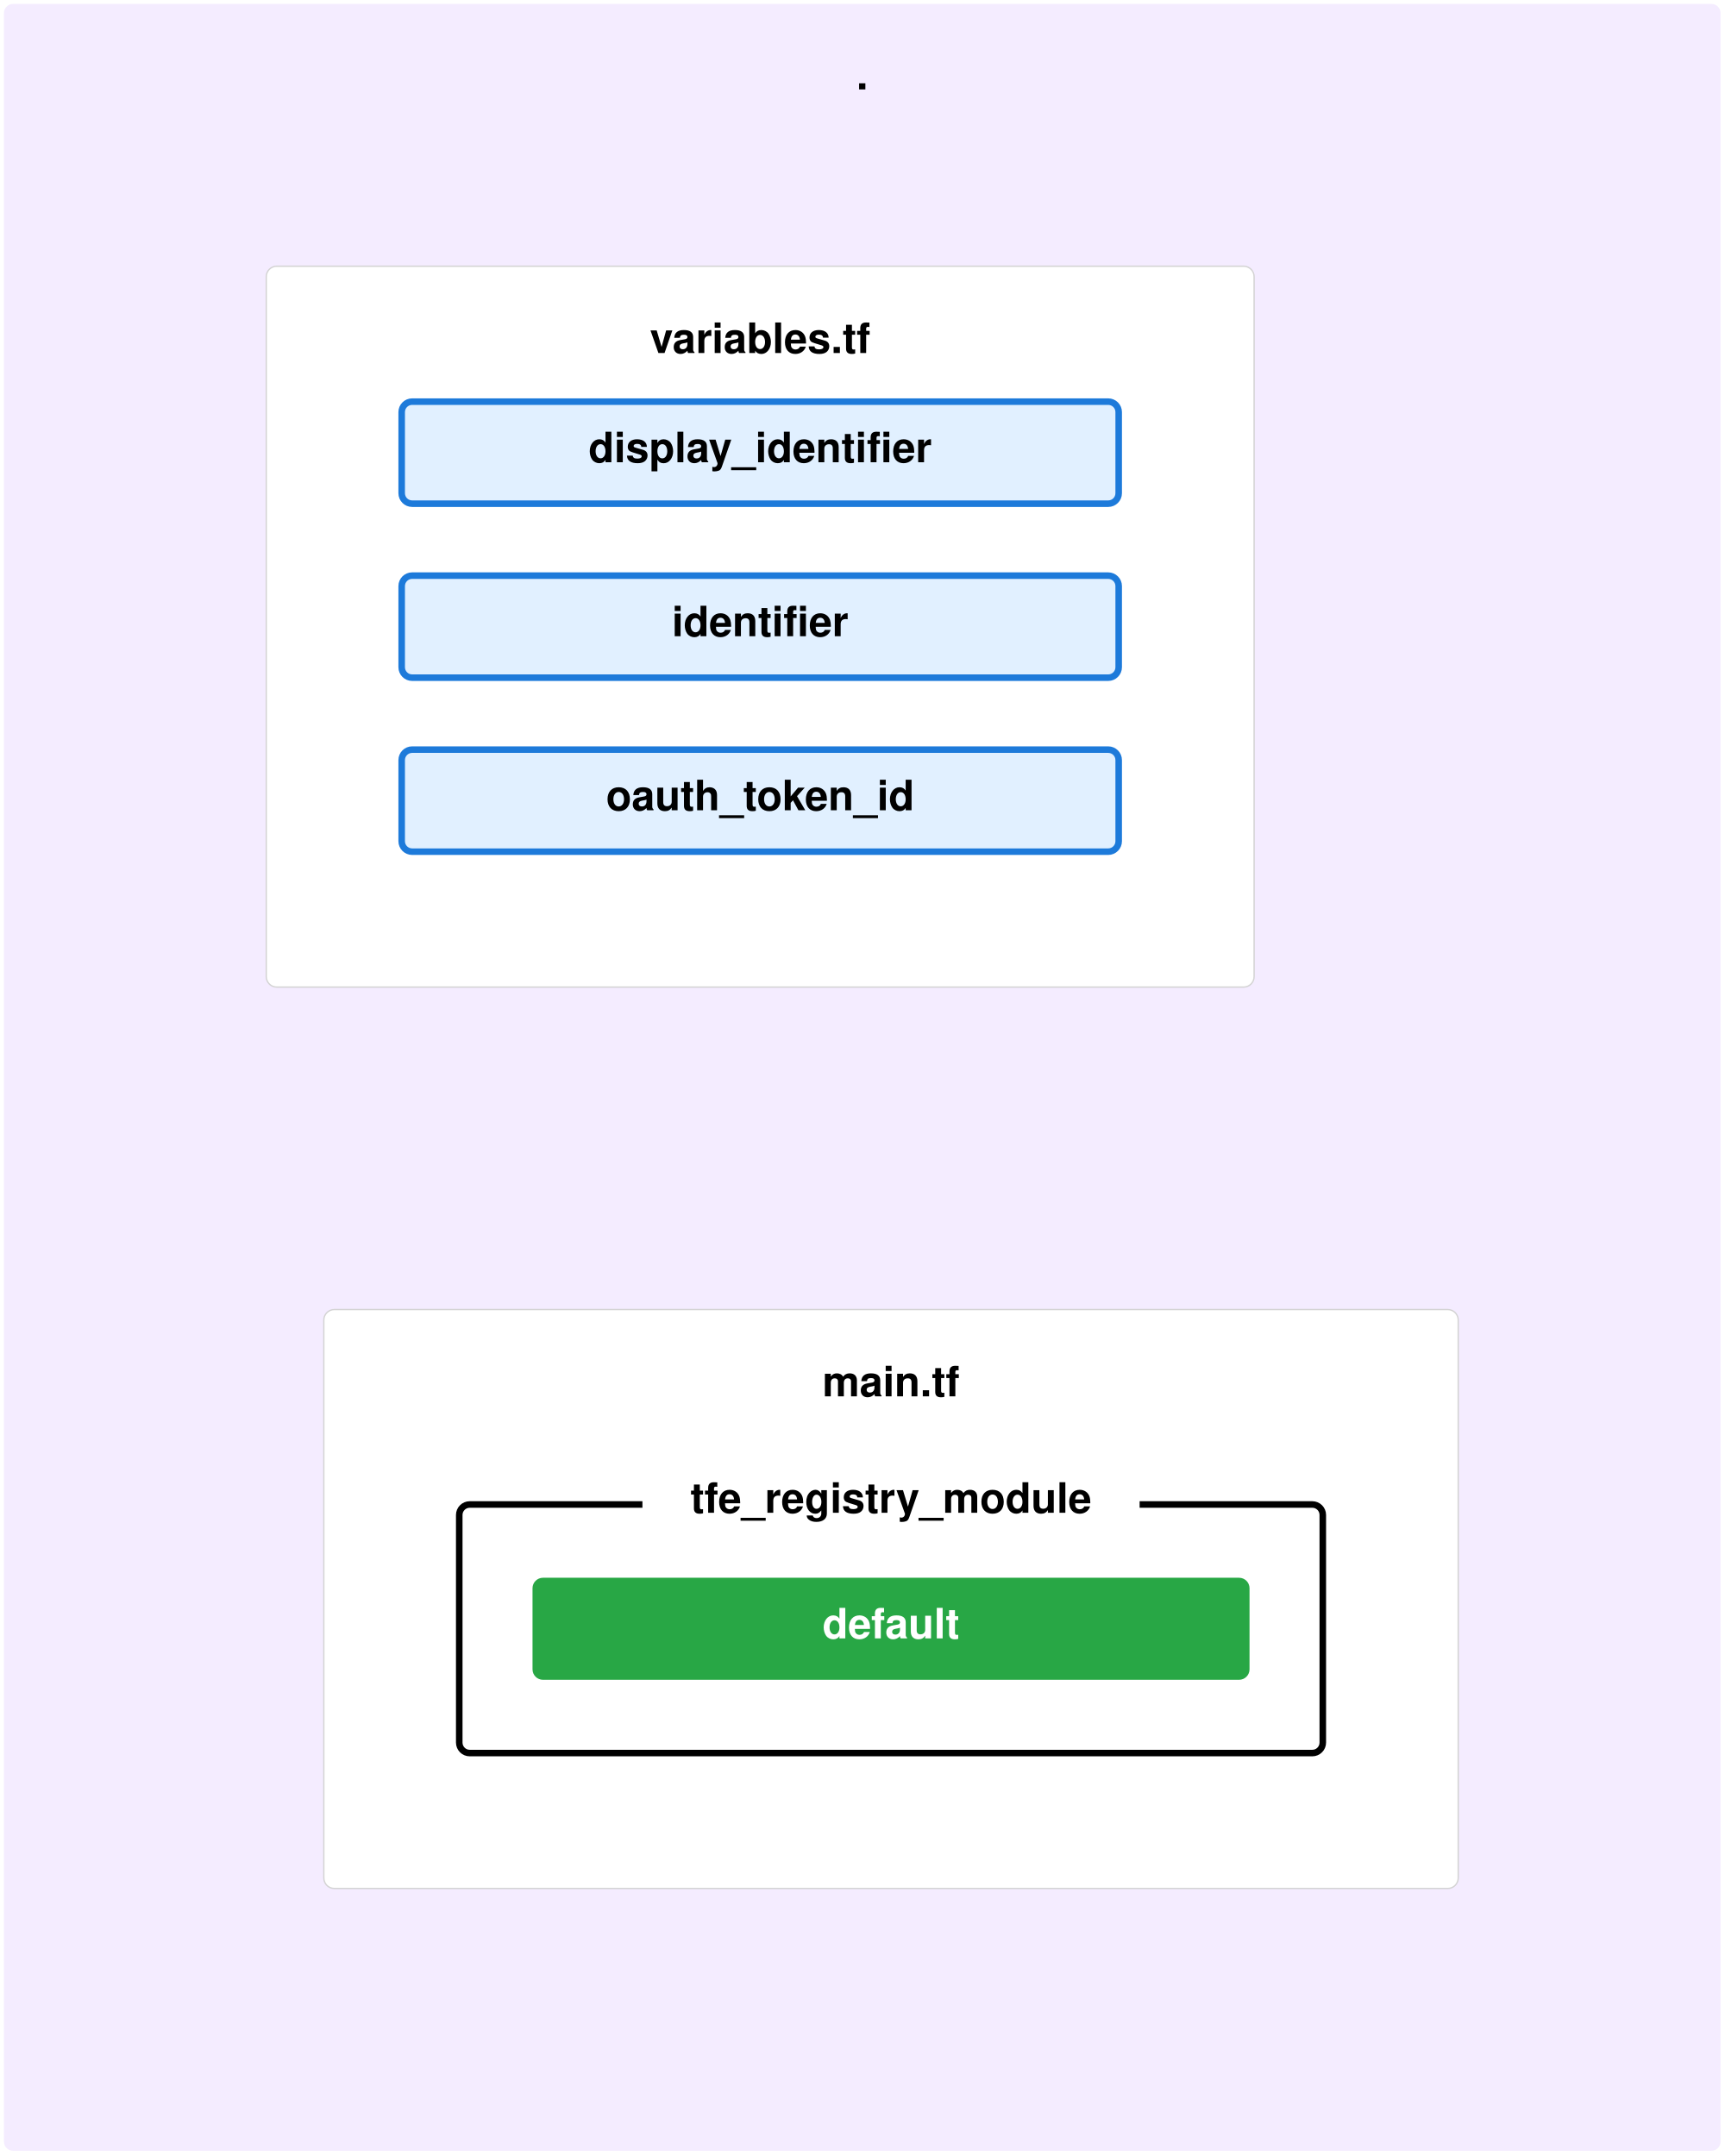
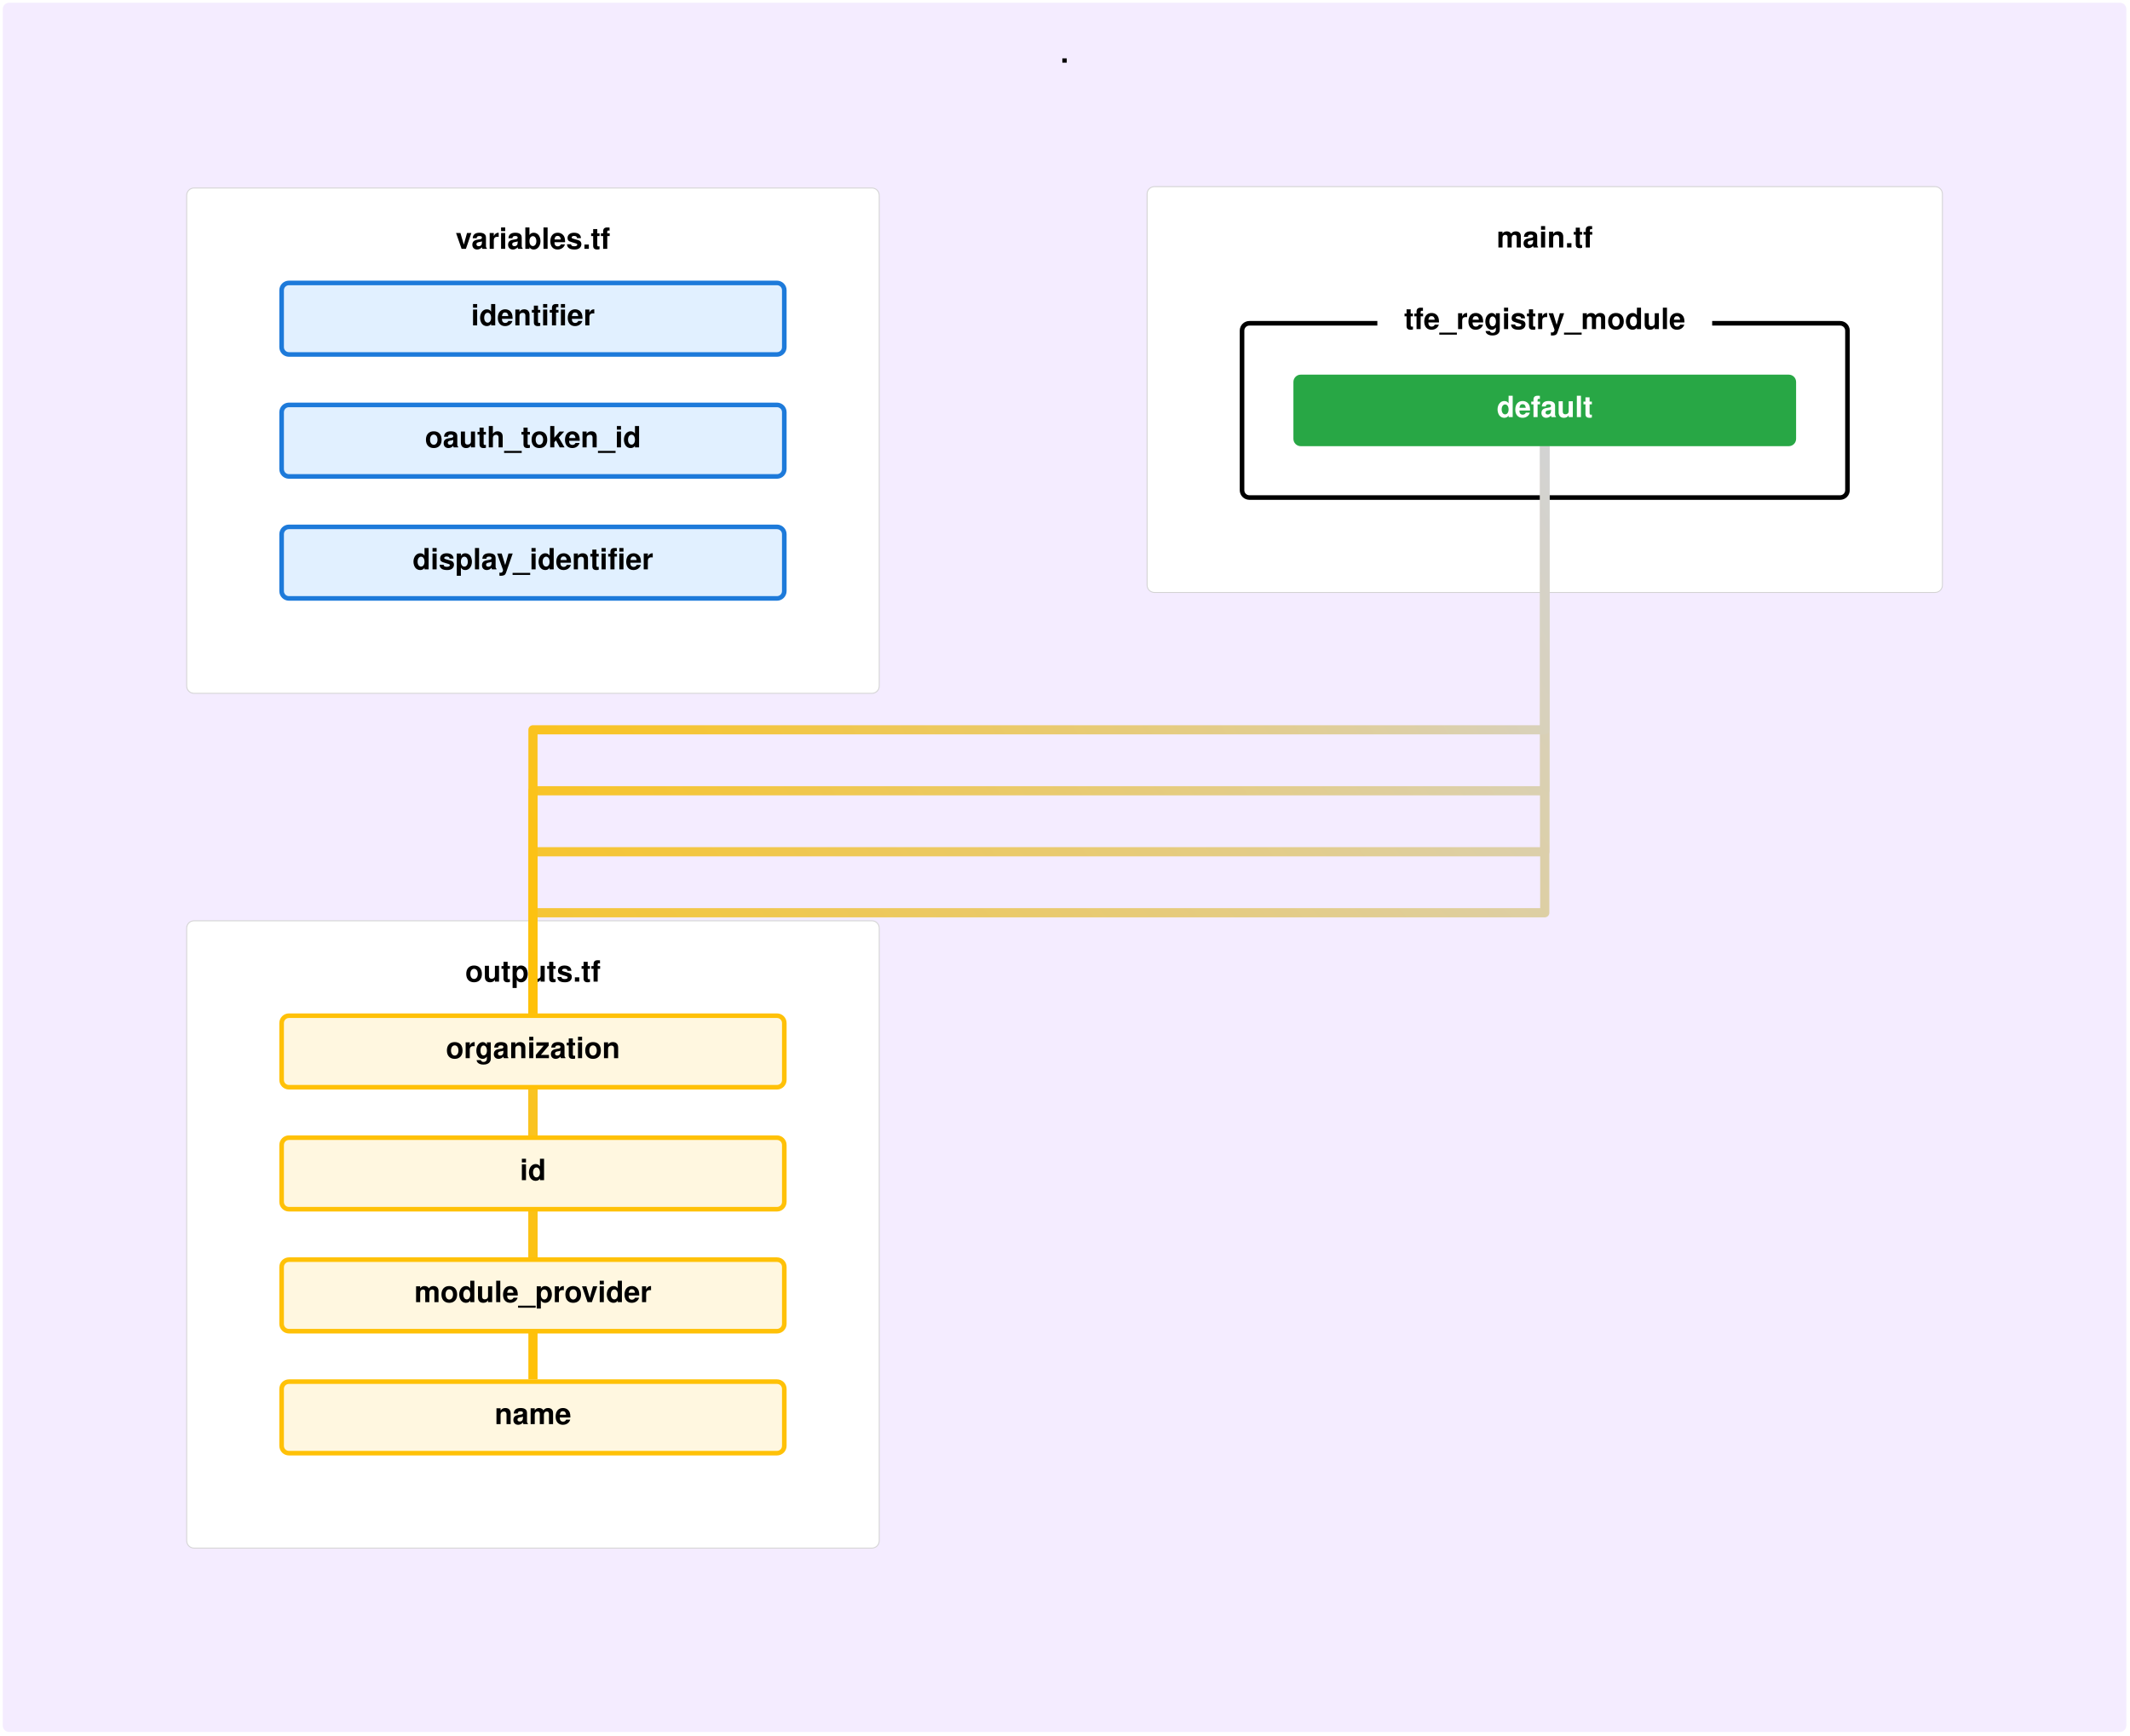
- <svg xmlns="http://www.w3.org/2000/svg" version="1.1" width="131.8" height="164.8">
-   <defs />
-   <g transform="translate(28.1,4.6) scale(0.1,0.1)">
-     <path fill="rgb(244,236,255)" stroke="rgb(255,255,255)" paint-order="fill stroke markers" d=" M 378 -44 L 1027 -44 L 1027 -44 A 8 8 0 0 1 1035 -36 L 1035 1591 L 1035 1591 A 8 8 0 0 1 1027 1599 L -271 1599 L -271 1599 A 8 8 0 0 1 -279 1591 L -279 -36 L -279 -36 A 8 8 0 0 1 -271 -44 L 378 -44 Z" fill-opacity="1" stroke-opacity="1" stroke-miterlimit="10" stroke-width="2" />
-     <text fill="rgb(0,0,0)" stroke="none" font-family="Avenir, Helvetica, Arial, sans-serif" font-size="32px" font-style="normal" font-weight="bold" text-decoration="normal" x="378" y="31" text-anchor="middle" dominant-baseline="text-after-edge" fill-opacity="1">.</text>
+ <svg xmlns="http://www.w3.org/2000/svg" version="1.1" width="464.4" height="378.4">
+   <defs>
+     <linearGradient id="XEOKEqDahQVP" x1="300px" x2="1403px" y1="1190.5px" y2="439px" gradientUnits="userSpaceOnUse">
+       <stop offset="0" stop-color="rgb(255,193,7)" stop-opacity="1" />
+       <stop offset="1" stop-color="rgb(211,211,211)" stop-opacity="1" />
+     </linearGradient>
+     <linearGradient id="cJrtuRVKDQHw" x1="300px" x2="1403px" y1="1323.5px" y2="439px" gradientUnits="userSpaceOnUse">
+       <stop offset="0" stop-color="rgb(255,193,7)" stop-opacity="1" />
+       <stop offset="1" stop-color="rgb(211,211,211)" stop-opacity="1" />
+     </linearGradient>
+     <linearGradient id="RZBHIrzvUtJE" x1="300px" x2="1403px" y1="1456.5px" y2="439px" gradientUnits="userSpaceOnUse">
+       <stop offset="0" stop-color="rgb(255,193,7)" stop-opacity="1" />
+       <stop offset="1" stop-color="rgb(211,211,211)" stop-opacity="1" />
+     </linearGradient>
+     <linearGradient id="BJfRsMgoUQli" x1="300px" x2="1403px" y1="1057.5px" y2="439px" gradientUnits="userSpaceOnUse">
+       <stop offset="0" stop-color="rgb(255,193,7)" stop-opacity="1" />
+       <stop offset="1" stop-color="rgb(211,211,211)" stop-opacity="1" />
+     </linearGradient>
+   </defs>
+   <g transform="translate(56.2,9.5) scale(0.2,0.2)">
+     <path fill="rgb(244,236,255)" stroke="rgb(255,255,255)" paint-order="fill stroke markers" d=" M 879.5 -45.5 L 2030 -45.5 L 2030 -45.5 A 8 8 0 0 1 2038 -37.5 L 2038 1834 L 2038 1834 A 8 8 0 0 1 2030 1842 L -271 1842 L -271 1842 A 8 8 0 0 1 -279 1834 L -279 -37.5 L -279 -37.5 A 8 8 0 0 1 -271 -45.5 L 879.5 -45.5 Z" fill-opacity="1" stroke-opacity="1" stroke-miterlimit="10" stroke-width="2" />
+     <text fill="rgb(0,0,0)" stroke="none" font-family="Avenir, Helvetica, Arial, sans-serif" font-size="32px" font-style="normal" font-weight="bold" text-decoration="normal" x="879.5" y="29.5" text-anchor="middle" dominant-baseline="text-after-edge" fill-opacity="1">.</text>
+     <path fill="rgb(255,255,255)" stroke="rgb(211,211,211)" paint-order="fill stroke markers" d=" M 300 956.5 L 669.5 956.5 L 669.5 956.5 A 8 8 0 0 1 677.5 964.5 L 677.5 1632.5 L 677.5 1632.5 A 8 8 0 0 1 669.5 1640.5 L -69.5 1640.5 L -69.5 1640.5 A 8 8 0 0 1 -77.5 1632.5 L -77.5 964.5 L -77.5 964.5 A 8 8 0 0 1 -69.5 956.5 L 300 956.5 Z" fill-opacity="1" stroke-opacity="1" stroke-miterlimit="10" />
+     <text fill="rgb(0,0,0)" stroke="none" font-family="Avenir, Helvetica, Arial, sans-serif" font-size="32px" font-style="normal" font-weight="bold" text-decoration="normal" x="300" y="1031.5" text-anchor="middle" dominant-baseline="text-after-edge" fill-opacity="1">outputs.tf</text>
    <path fill="rgb(255,255,255)" stroke="rgb(211,211,211)" paint-order="fill stroke markers" d=" M 300 157.5 L 669.5 157.5 L 669.5 157.5 A 8 8 0 0 1 677.5 165.5 L 677.5 700.5 L 677.5 700.5 A 8 8 0 0 1 669.5 708.5 L -69.5 708.5 L -69.5 708.5 A 8 8 0 0 1 -77.5 700.5 L -77.5 165.5 L -77.5 165.5 A 8 8 0 0 1 -69.5 157.5 L 300 157.5 Z" fill-opacity="1" stroke-opacity="1" stroke-miterlimit="10" />
    <text fill="rgb(0,0,0)" stroke="none" font-family="Avenir, Helvetica, Arial, sans-serif" font-size="32px" font-style="normal" font-weight="bold" text-decoration="normal" x="300" y="232.5" text-anchor="middle" dominant-baseline="text-after-edge" fill-opacity="1">variables.tf</text>
-     <path fill="rgb(255,255,255)" stroke="rgb(211,211,211)" paint-order="fill stroke markers" d=" M 400 955 L 825.5 955 L 825.5 955 A 8 8 0 0 1 833.5 963 L 833.5 1389.5 L 833.5 1389.5 A 8 8 0 0 1 825.5 1397.5 L -25.5 1397.5 L -25.5 1397.5 A 8 8 0 0 1 -33.5 1389.5 L -33.5 963 L -33.5 963 A 8 8 0 0 1 -25.5 955 L 400 955 Z" fill-opacity="1" stroke-opacity="1" stroke-miterlimit="10" />
-     <text fill="rgb(0,0,0)" stroke="none" font-family="Avenir, Helvetica, Arial, sans-serif" font-size="32px" font-style="normal" font-weight="bold" text-decoration="normal" x="400" y="1030" text-anchor="middle" dominant-baseline="text-after-edge" fill-opacity="1">main.tf</text>
-     <path fill="rgb(255,255,255)" stroke="rgb(0,0,0)" paint-order="fill stroke markers" d=" M 400 1104 L 722 1104 L 722 1104 A 8 8 0 0 1 730 1112 L 730 1286 L 730 1286 A 8 8 0 0 1 722 1294 L 78 1294 L 78 1294 A 8 8 0 0 1 70 1286 L 70 1112 L 70 1112 A 8 8 0 0 1 78 1104 L 400 1104 Z" fill-opacity="1" stroke-opacity="1" stroke-miterlimit="10" stroke-width="5" />
-     <rect fill="rgb(255,255,255)" stroke="none" x="210" y="1055" width="380" height="96" fill-opacity="1" />
-     <text fill="rgb(0,0,0)" stroke="none" font-family="Avenir, Helvetica, Arial, sans-serif" font-size="32px" font-style="normal" font-weight="bold" text-decoration="normal" x="400" y="1119" text-anchor="middle" dominant-baseline="text-after-edge" fill-opacity="1">tfe_registry_module</text>
+     <path fill="rgb(255,255,255)" stroke="rgb(211,211,211)" paint-order="fill stroke markers" d=" M 1403 156 L 1828.5 156 L 1828.5 156 A 8 8 0 0 1 1836.5 164 L 1836.5 590.5 L 1836.5 590.5 A 8 8 0 0 1 1828.5 598.5 L 977.5 598.5 L 977.5 598.5 A 8 8 0 0 1 969.5 590.5 L 969.5 164 L 969.5 164 A 8 8 0 0 1 977.5 156 L 1403 156 Z" fill-opacity="1" stroke-opacity="1" stroke-miterlimit="10" />
+     <text fill="rgb(0,0,0)" stroke="none" font-family="Avenir, Helvetica, Arial, sans-serif" font-size="32px" font-style="normal" font-weight="bold" text-decoration="normal" x="1403" y="231" text-anchor="middle" dominant-baseline="text-after-edge" fill-opacity="1">main.tf</text>
+     <path fill="rgb(255,255,255)" stroke="rgb(0,0,0)" paint-order="fill stroke markers" d=" M 1403 305 L 1725 305 L 1725 305 A 8 8 0 0 1 1733 313 L 1733 487 L 1733 487 A 8 8 0 0 1 1725 495 L 1081 495 L 1081 495 A 8 8 0 0 1 1073 487 L 1073 313 L 1073 313 A 8 8 0 0 1 1081 305 L 1403 305 Z" fill-opacity="1" stroke-opacity="1" stroke-miterlimit="10" stroke-width="5" />
+     <rect fill="rgb(255,255,255)" stroke="none" x="1220.5" y="256" width="365" height="96" fill-opacity="1" />
+     <text fill="rgb(0,0,0)" stroke="none" font-family="Avenir, Helvetica, Arial, sans-serif" font-size="32px" font-style="normal" font-weight="bold" text-decoration="normal" x="1403" y="320" text-anchor="middle" dominant-baseline="text-after-edge" fill-opacity="1">tfe_registry_module</text>
+     <path fill="none" stroke="url(#XEOKEqDahQVP)" paint-order="fill stroke markers" d=" M 300 1190.5 L 300 814.75 L 1403 814.75 L 1403 439" stroke-linejoin="round" stroke-miterlimit="10" stroke-width="10" />
+     <path fill="none" stroke="url(#cJrtuRVKDQHw)" paint-order="fill stroke markers" d=" M 300 1323.5 L 300 881.25 L 1403 881.25 L 1403 439" stroke-linejoin="round" stroke-miterlimit="10" stroke-width="10" />
+     <path fill="none" stroke="url(#RZBHIrzvUtJE)" paint-order="fill stroke markers" d=" M 300 1456.5 L 300 947.75 L 1403 947.75 L 1403 439" stroke-linejoin="round" stroke-miterlimit="10" stroke-width="10" />
+     <path fill="none" stroke="url(#BJfRsMgoUQli)" paint-order="fill stroke markers" d=" M 300 1057.5 L 300 748.25 L 1403 748.25 L 1403 439" stroke-linejoin="round" stroke-miterlimit="10" stroke-width="10" />
+     <path fill="rgb(255,247,224)" stroke="rgb(255,193,7)" paint-order="fill stroke markers" d=" M 300 1060 L 566 1060 L 566 1060 A 8 8 0 0 1 574 1068 L 574 1130 L 574 1130 A 8 8 0 0 1 566 1138 L 34 1138 L 34 1138 A 8 8 0 0 1 26 1130 L 26 1068 L 26 1068 A 8 8 0 0 1 34 1060 L 300 1060 Z" fill-opacity="1" stroke-opacity="1" stroke-miterlimit="10" stroke-width="5" />
+     <text fill="rgb(0,0,0)" stroke="none" font-family="Avenir, Helvetica, Arial, sans-serif" font-size="32px" font-style="normal" font-weight="bold" text-decoration="normal" x="300" y="1115" text-anchor="middle" dominant-baseline="text-after-edge" fill-opacity="1">organization</text>
+     <path fill="rgb(255,247,224)" stroke="rgb(255,193,7)" paint-order="fill stroke markers" d=" M 300 1193 L 566 1193 L 566 1193 A 8 8 0 0 1 574 1201 L 574 1263 L 574 1263 A 8 8 0 0 1 566 1271 L 34 1271 L 34 1271 A 8 8 0 0 1 26 1263 L 26 1201 L 26 1201 A 8 8 0 0 1 34 1193 L 300 1193 Z" fill-opacity="1" stroke-opacity="1" stroke-miterlimit="10" stroke-width="5" />
+     <text fill="rgb(0,0,0)" stroke="none" font-family="Avenir, Helvetica, Arial, sans-serif" font-size="32px" font-style="normal" font-weight="bold" text-decoration="normal" x="300" y="1248" text-anchor="middle" dominant-baseline="text-after-edge" fill-opacity="1">id</text>
+     <path fill="rgb(255,247,224)" stroke="rgb(255,193,7)" paint-order="fill stroke markers" d=" M 300 1326 L 566 1326 L 566 1326 A 8 8 0 0 1 574 1334 L 574 1396 L 574 1396 A 8 8 0 0 1 566 1404 L 34 1404 L 34 1404 A 8 8 0 0 1 26 1396 L 26 1334 L 26 1334 A 8 8 0 0 1 34 1326 L 300 1326 Z" fill-opacity="1" stroke-opacity="1" stroke-miterlimit="10" stroke-width="5" />
+     <text fill="rgb(0,0,0)" stroke="none" font-family="Avenir, Helvetica, Arial, sans-serif" font-size="32px" font-style="normal" font-weight="bold" text-decoration="normal" x="300" y="1381" text-anchor="middle" dominant-baseline="text-after-edge" fill-opacity="1">module_provider</text>
+     <path fill="rgb(255,247,224)" stroke="rgb(255,193,7)" paint-order="fill stroke markers" d=" M 300 1459 L 566 1459 L 566 1459 A 8 8 0 0 1 574 1467 L 574 1529 L 574 1529 A 8 8 0 0 1 566 1537 L 34 1537 L 34 1537 A 8 8 0 0 1 26 1529 L 26 1467 L 26 1467 A 8 8 0 0 1 34 1459 L 300 1459 Z" fill-opacity="1" stroke-opacity="1" stroke-miterlimit="10" stroke-width="5" />
+     <text fill="rgb(0,0,0)" stroke="none" font-family="Avenir, Helvetica, Arial, sans-serif" font-size="32px" font-style="normal" font-weight="bold" text-decoration="normal" x="300" y="1514" text-anchor="middle" dominant-baseline="text-after-edge" fill-opacity="1">name</text>
    <path fill="rgb(225,240,255)" stroke="rgb(29,122,218)" paint-order="fill stroke markers" d=" M 300 261 L 566 261 L 566 261 A 8 8 0 0 1 574 269 L 574 331 L 574 331 A 8 8 0 0 1 566 339 L 34 339 L 34 339 A 8 8 0 0 1 26 331 L 26 269 L 26 269 A 8 8 0 0 1 34 261 L 300 261 Z" fill-opacity="1" stroke-opacity="1" stroke-miterlimit="10" stroke-width="5" />
-     <text fill="rgb(0,0,0)" stroke="none" font-family="Avenir, Helvetica, Arial, sans-serif" font-size="32px" font-style="normal" font-weight="bold" text-decoration="normal" x="300" y="316" text-anchor="middle" dominant-baseline="text-after-edge" fill-opacity="1">display_identifier</text>
+     <text fill="rgb(0,0,0)" stroke="none" font-family="Avenir, Helvetica, Arial, sans-serif" font-size="32px" font-style="normal" font-weight="bold" text-decoration="normal" x="300" y="316" text-anchor="middle" dominant-baseline="text-after-edge" fill-opacity="1">identifier</text>
    <path fill="rgb(225,240,255)" stroke="rgb(29,122,218)" paint-order="fill stroke markers" d=" M 300 394 L 566 394 L 566 394 A 8 8 0 0 1 574 402 L 574 464 L 574 464 A 8 8 0 0 1 566 472 L 34 472 L 34 472 A 8 8 0 0 1 26 464 L 26 402 L 26 402 A 8 8 0 0 1 34 394 L 300 394 Z" fill-opacity="1" stroke-opacity="1" stroke-miterlimit="10" stroke-width="5" />
-     <text fill="rgb(0,0,0)" stroke="none" font-family="Avenir, Helvetica, Arial, sans-serif" font-size="32px" font-style="normal" font-weight="bold" text-decoration="normal" x="300" y="449" text-anchor="middle" dominant-baseline="text-after-edge" fill-opacity="1">identifier</text>
+     <text fill="rgb(0,0,0)" stroke="none" font-family="Avenir, Helvetica, Arial, sans-serif" font-size="32px" font-style="normal" font-weight="bold" text-decoration="normal" x="300" y="449" text-anchor="middle" dominant-baseline="text-after-edge" fill-opacity="1">oauth_token_id</text>
    <path fill="rgb(225,240,255)" stroke="rgb(29,122,218)" paint-order="fill stroke markers" d=" M 300 527 L 566 527 L 566 527 A 8 8 0 0 1 574 535 L 574 597 L 574 597 A 8 8 0 0 1 566 605 L 34 605 L 34 605 A 8 8 0 0 1 26 597 L 26 535 L 26 535 A 8 8 0 0 1 34 527 L 300 527 Z" fill-opacity="1" stroke-opacity="1" stroke-miterlimit="10" stroke-width="5" />
-     <text fill="rgb(0,0,0)" stroke="none" font-family="Avenir, Helvetica, Arial, sans-serif" font-size="32px" font-style="normal" font-weight="bold" text-decoration="normal" x="300" y="582" text-anchor="middle" dominant-baseline="text-after-edge" fill-opacity="1">oauth_token_id</text>
-     <path fill="rgb(40,167,69)" stroke="none" paint-order="stroke fill markers" d=" M 400 1160 L 666 1160 L 666 1160 A 8 8 0 0 1 674 1168 L 674 1230 L 674 1230 A 8 8 0 0 1 666 1238 L 134 1238 L 134 1238 A 8 8 0 0 1 126 1230 L 126 1168 L 126 1168 A 8 8 0 0 1 134 1160 L 400 1160 Z" fill-opacity="1" />
-     <text fill="rgb(255,255,255)" stroke="none" font-family="Avenir, Helvetica, Arial, sans-serif" font-size="32px" font-style="normal" font-weight="bold" text-decoration="normal" x="400" y="1215" text-anchor="middle" dominant-baseline="text-after-edge" fill-opacity="1">default</text>
-     <g transform="scale(10,10) translate(-28.1,-4.6)" />
+     <text fill="rgb(0,0,0)" stroke="none" font-family="Avenir, Helvetica, Arial, sans-serif" font-size="32px" font-style="normal" font-weight="bold" text-decoration="normal" x="300" y="582" text-anchor="middle" dominant-baseline="text-after-edge" fill-opacity="1">display_identifier</text>
+     <path fill="rgb(40,167,69)" stroke="none" paint-order="stroke fill markers" d=" M 1403 361 L 1669 361 L 1669 361 A 8 8 0 0 1 1677 369 L 1677 431 L 1677 431 A 8 8 0 0 1 1669 439 L 1137 439 L 1137 439 A 8 8 0 0 1 1129 431 L 1129 369 L 1129 369 A 8 8 0 0 1 1137 361 L 1403 361 Z" fill-opacity="1" />
+     <text fill="rgb(255,255,255)" stroke="none" font-family="Avenir, Helvetica, Arial, sans-serif" font-size="32px" font-style="normal" font-weight="bold" text-decoration="normal" x="1403" y="416" text-anchor="middle" dominant-baseline="text-after-edge" fill-opacity="1">default</text>
+     <g transform="scale(5,5) translate(-56.2,-9.5)" />
  </g>
</svg>
